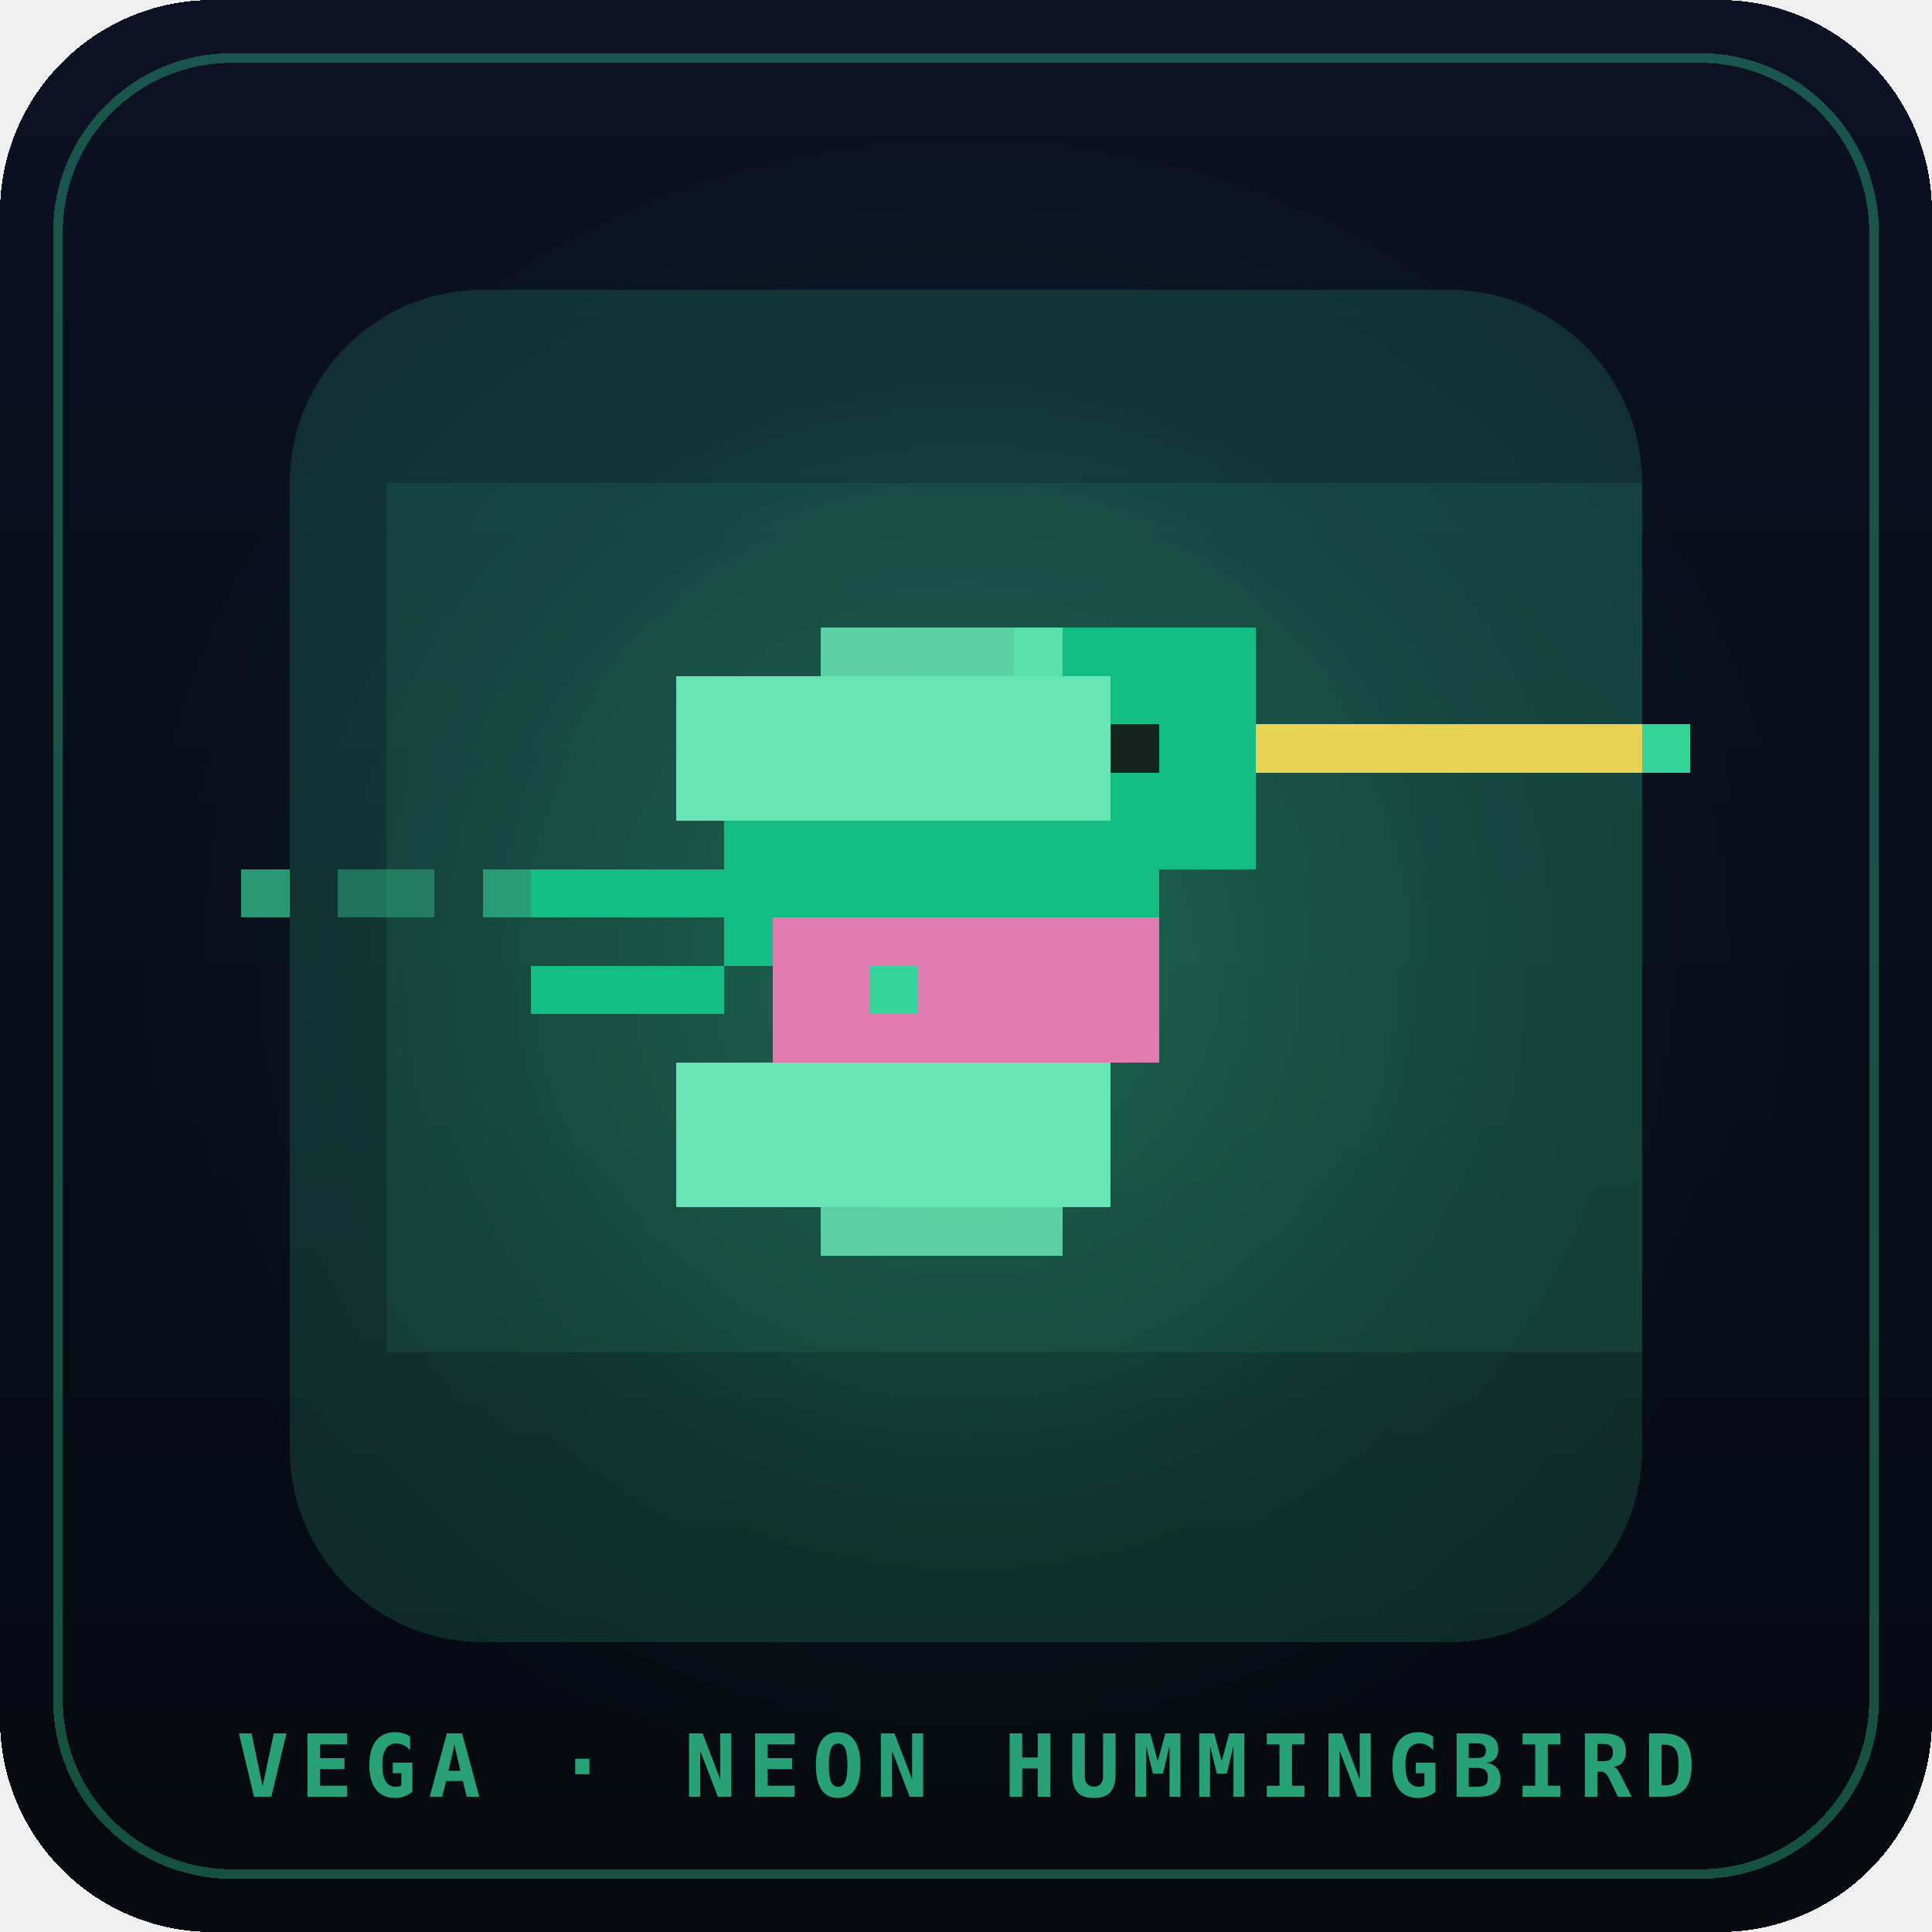
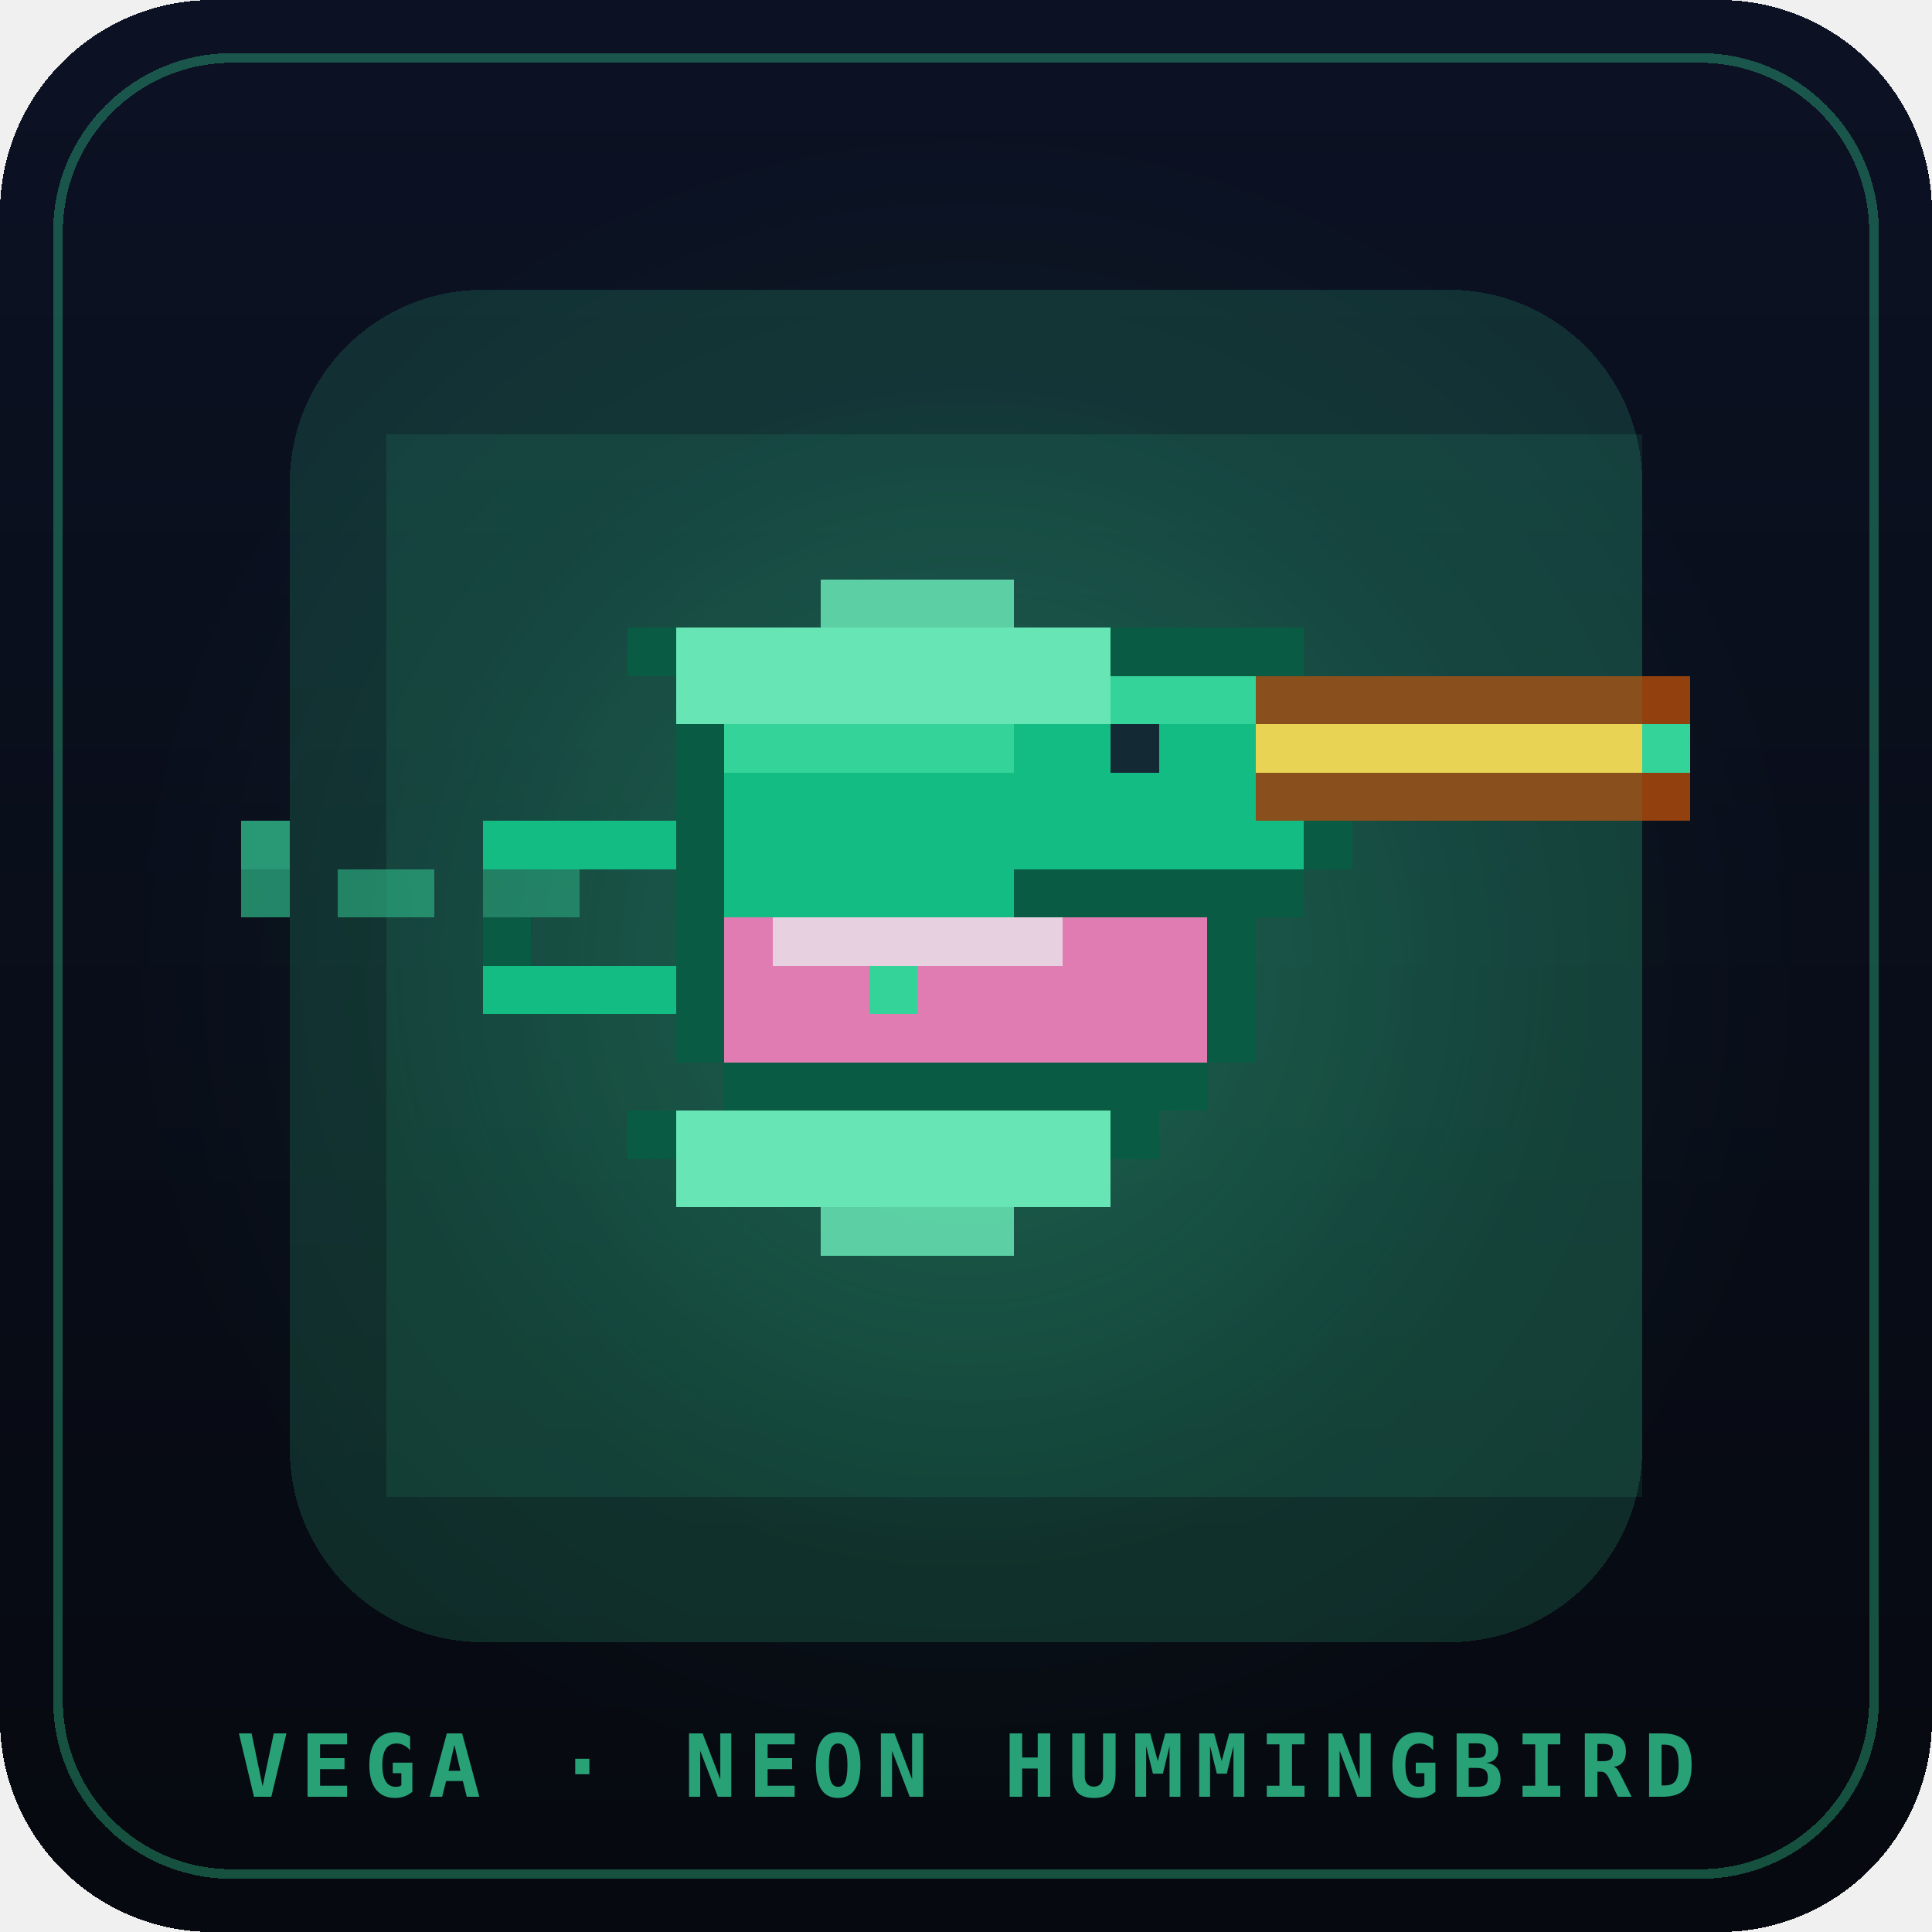
<svg xmlns="http://www.w3.org/2000/svg" viewBox="0 0 200 200" width="200" height="200" shape-rendering="crispEdges" role="img" aria-label="VEGA · Neon Hummingbird mascot">
  <defs>
    <linearGradient id="bg" x1="0" y1="0" x2="0" y2="1">
      <stop offset="0%" stop-color="#0c1224" />
      <stop offset="100%" stop-color="#06090f" />
    </linearGradient>
    <radialGradient id="halo" cx="50%" cy="50%" r="50%">
      <stop offset="0%" stop-color="#34d399" stop-opacity=".25" />
      <stop offset="70%" stop-color="#34d399" stop-opacity=".03" />
      <stop offset="100%" stop-color="#34d399" stop-opacity="0" />
    </radialGradient>
  </defs>
  <rect width="200" height="200" rx="22" fill="url(#bg)" />
  <rect x="6" y="6" width="188" height="188" rx="18" fill="none" stroke="#34d399" stroke-opacity=".35" />
  <circle cx="100" cy="100" r="86" fill="url(#halo)" />
  <g transform="translate(20,20) scale(5)" style="color:#34d399">
    <rect class="halo" x="2" y="2" width="28" height="28" fill="currentColor" opacity="0.165" rx="4" />
    <g class="mascot-body">
-       <rect x="3" y="14" width="2" height="1" fill="#34d399" class="r-trail" opacity="0.4" />
-       <rect x="6" y="14" width="2" height="1" fill="#34d399" class="r-trail" opacity="0.6" />
-       <rect x="11" y="12" width="9" height="4" fill="#10b981" class="r-back" />
-       <rect x="11" y="11" width="7" height="1" fill="#10b981" class="r-back" />
-       <rect x="12" y="15" width="8" height="3" fill="#f472b6" class="r-chest" />
-       <rect x="17" y="9" width="5" height="5" fill="#10b981" class="r-head" />
-       <rect x="19" y="11" width="1" height="1" fill="#111" class="r-eye" />
-       <rect x="22" y="11" width="8" height="1" fill="#fcd34d" class="r-beak" />
-       <rect x="10" y="10" width="9" height="3" fill="#6ee7b7" class="r-wing-t" />
-       <rect x="13" y="9" width="5" height="1" fill="#6ee7b7" class="r-wing-t" opacity="0.85" />
-       <rect x="10" y="18" width="9" height="3" fill="#6ee7b7" class="r-wing-b" />
-       <rect x="13" y="21" width="5" height="1" fill="#6ee7b7" class="r-wing-b" opacity="0.85" />
-       <rect x="7" y="14" width="4" height="1" fill="#10b981" class="r-tail" />
-       <rect x="7" y="16" width="4" height="1" fill="#10b981" class="r-tail" />
+       <rect x="1" y="14" width="1" height="1" fill="#34d399" class="r-trail" opacity="0.6" />
+       <rect x="3" y="14" width="2" height="1" fill="#34d399" class="r-trail" opacity="0.5" />
+       <rect x="6" y="14" width="2" height="1" fill="#34d399" class="r-trail" opacity="0.4" />
+       <rect x="11" y="10" width="10" height="1" fill="#064e3b" class="r-body-outline" />
+       <rect x="11" y="18" width="10" height="1" fill="#064e3b" class="r-body-outline" />
+       <rect x="10" y="11" width="1" height="7" fill="#064e3b" class="r-body-outline" />
+       <rect x="21" y="11" width="1" height="7" fill="#064e3b" class="r-body-outline" />
+       <rect x="11" y="11" width="10" height="4" fill="#10b981" class="r-back" />
+       <rect x="11" y="11" width="9" height="1" fill="#34d399" class="r-back-hi" />
+       <rect x="11" y="15" width="10" height="3" fill="#f472b6" class="r-chest" />
+       <rect x="12" y="15" width="6" height="1" fill="#fbcfe8" class="r-chest-hi" />
+       <rect x="17" y="9" width="6" height="1" fill="#064e3b" class="r-head-outline" />
+       <rect x="17" y="14" width="6" height="1" fill="#064e3b" class="r-head-outline" />
+       <rect x="23" y="10" width="1" height="4" fill="#064e3b" class="r-head-outline" />
+       <rect x="17" y="10" width="6" height="4" fill="#10b981" class="r-head" />
+       <rect x="17" y="10" width="5" height="1" fill="#34d399" class="r-head-hi" />
+       <rect x="19" y="11" width="1" height="1" fill="#fff" class="r-eye-w" />
+       <rect x="19" y="11" width="1" height="1" fill="#0f172a" class="r-eye" />
+       <rect x="22" y="10" width="9" height="1" fill="#92400e" class="r-beak-outline" />
+       <rect x="22" y="12" width="9" height="1" fill="#92400e" class="r-beak-outline" />
+       <rect x="22" y="11" width="9" height="1" fill="#fcd34d" class="r-beak" />
+       <rect x="9" y="9" width="11" height="1" fill="#064e3b" class="r-wing-t-outline" />
+       <rect x="10" y="9" width="9" height="2" fill="#6ee7b7" class="r-wing-t" />
+       <rect x="13" y="8" width="4" height="1" fill="#6ee7b7" class="r-wing-t" opacity="0.85" />
+       <rect x="9" y="19" width="11" height="1" fill="#064e3b" class="r-wing-b-outline" />
+       <rect x="10" y="19" width="9" height="2" fill="#6ee7b7" class="r-wing-b" />
+       <rect x="13" y="21" width="4" height="1" fill="#6ee7b7" class="r-wing-b" opacity="0.85" />
+       <rect x="6" y="13" width="4" height="1" fill="#10b981" class="r-tail" />
+       <rect x="6" y="16" width="4" height="1" fill="#10b981" class="r-tail" />
+       <rect x="6" y="15" width="1" height="1" fill="#064e3b" class="r-tail" />
    </g>
    <g class="mascot-evo">
-       <rect x="1" y="14" width="1" height="1" fill="currentColor" class="r-trail2" opacity="0.7" />
+       <rect x="1" y="13" width="1" height="1" fill="currentColor" class="r-trail2" opacity="0.7" />
      <rect x="14" y="16" width="1" height="1" fill="currentColor" class="r-shimmer" />
      <rect x="30" y="11" width="1" height="1" fill="currentColor" class="r-beak-tip" />
-       <rect x="4" y="6" width="26" height="18" fill="currentColor" class="r-orbit" opacity="0.1" />
+       <rect x="4" y="5" width="26" height="22" fill="currentColor" class="r-orbit" opacity="0.1" />
    </g>
  </g>
  <text x="100" y="186" text-anchor="middle" font-family="JetBrains Mono, ui-monospace, monospace" font-weight="700" font-size="9" fill="#34d399" opacity=".75" letter-spacing="1.2">
    VEGA · NEON HUMMINGBIRD
  </text>
</svg>
